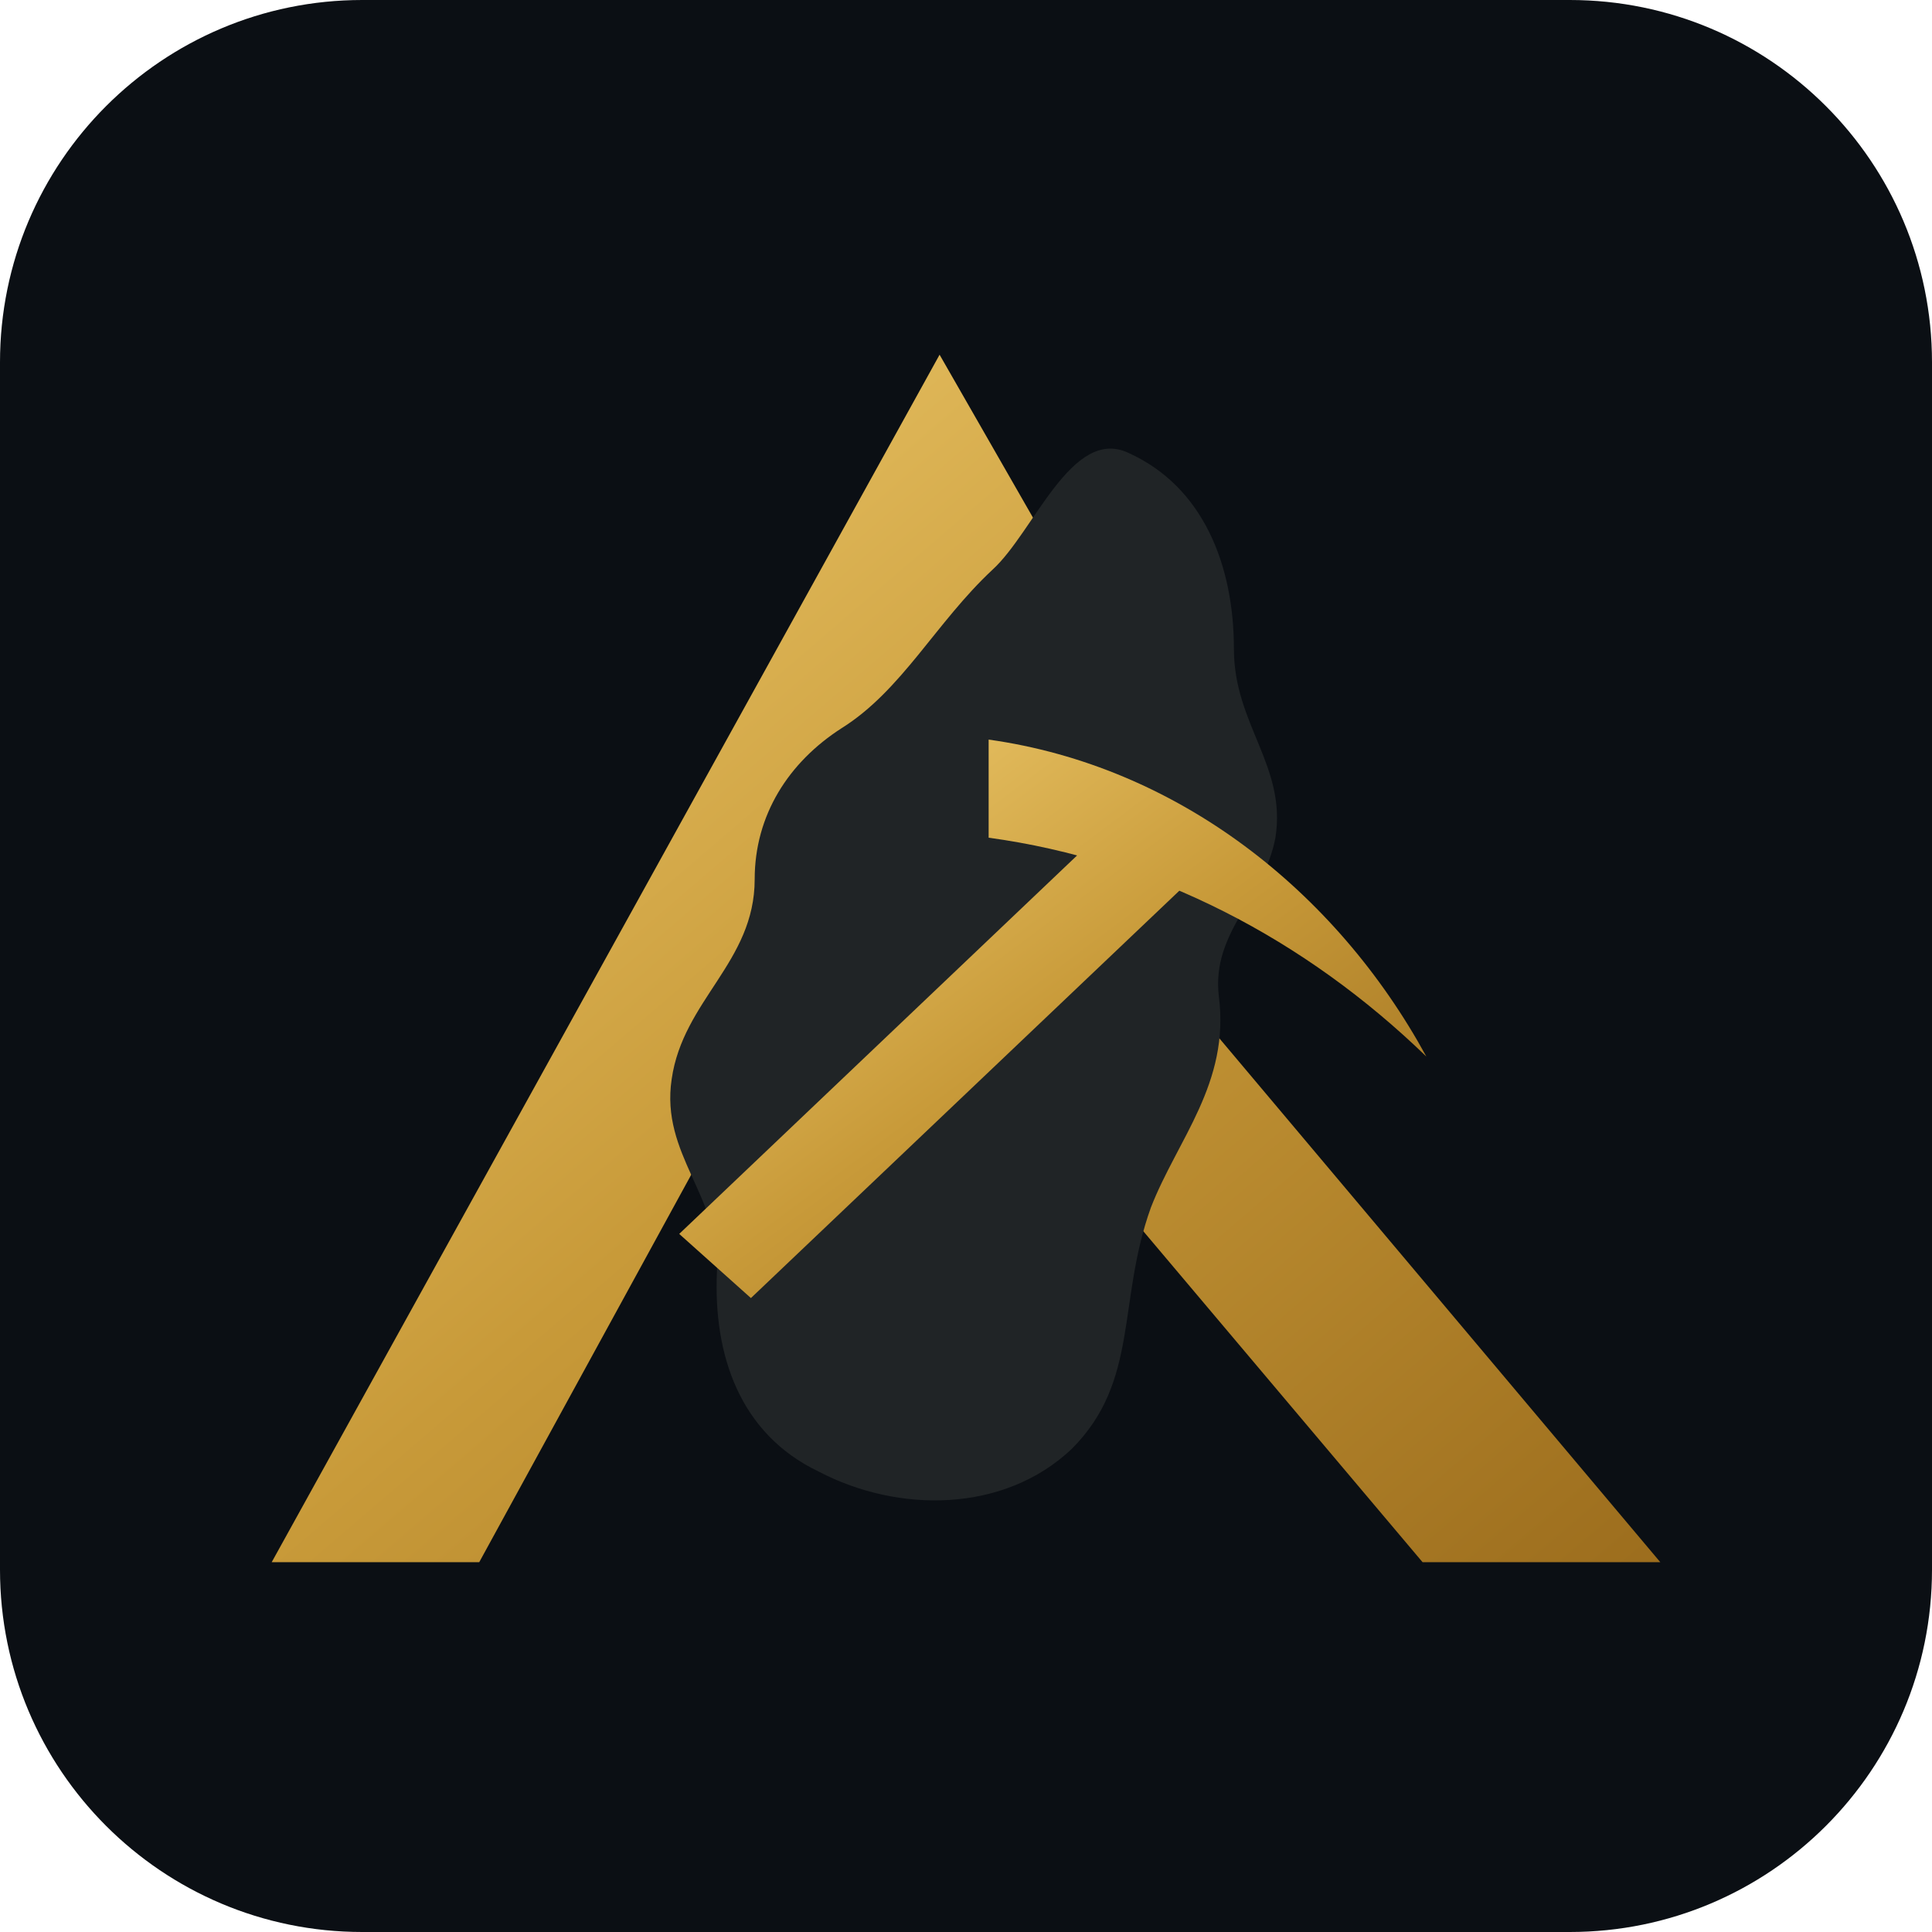
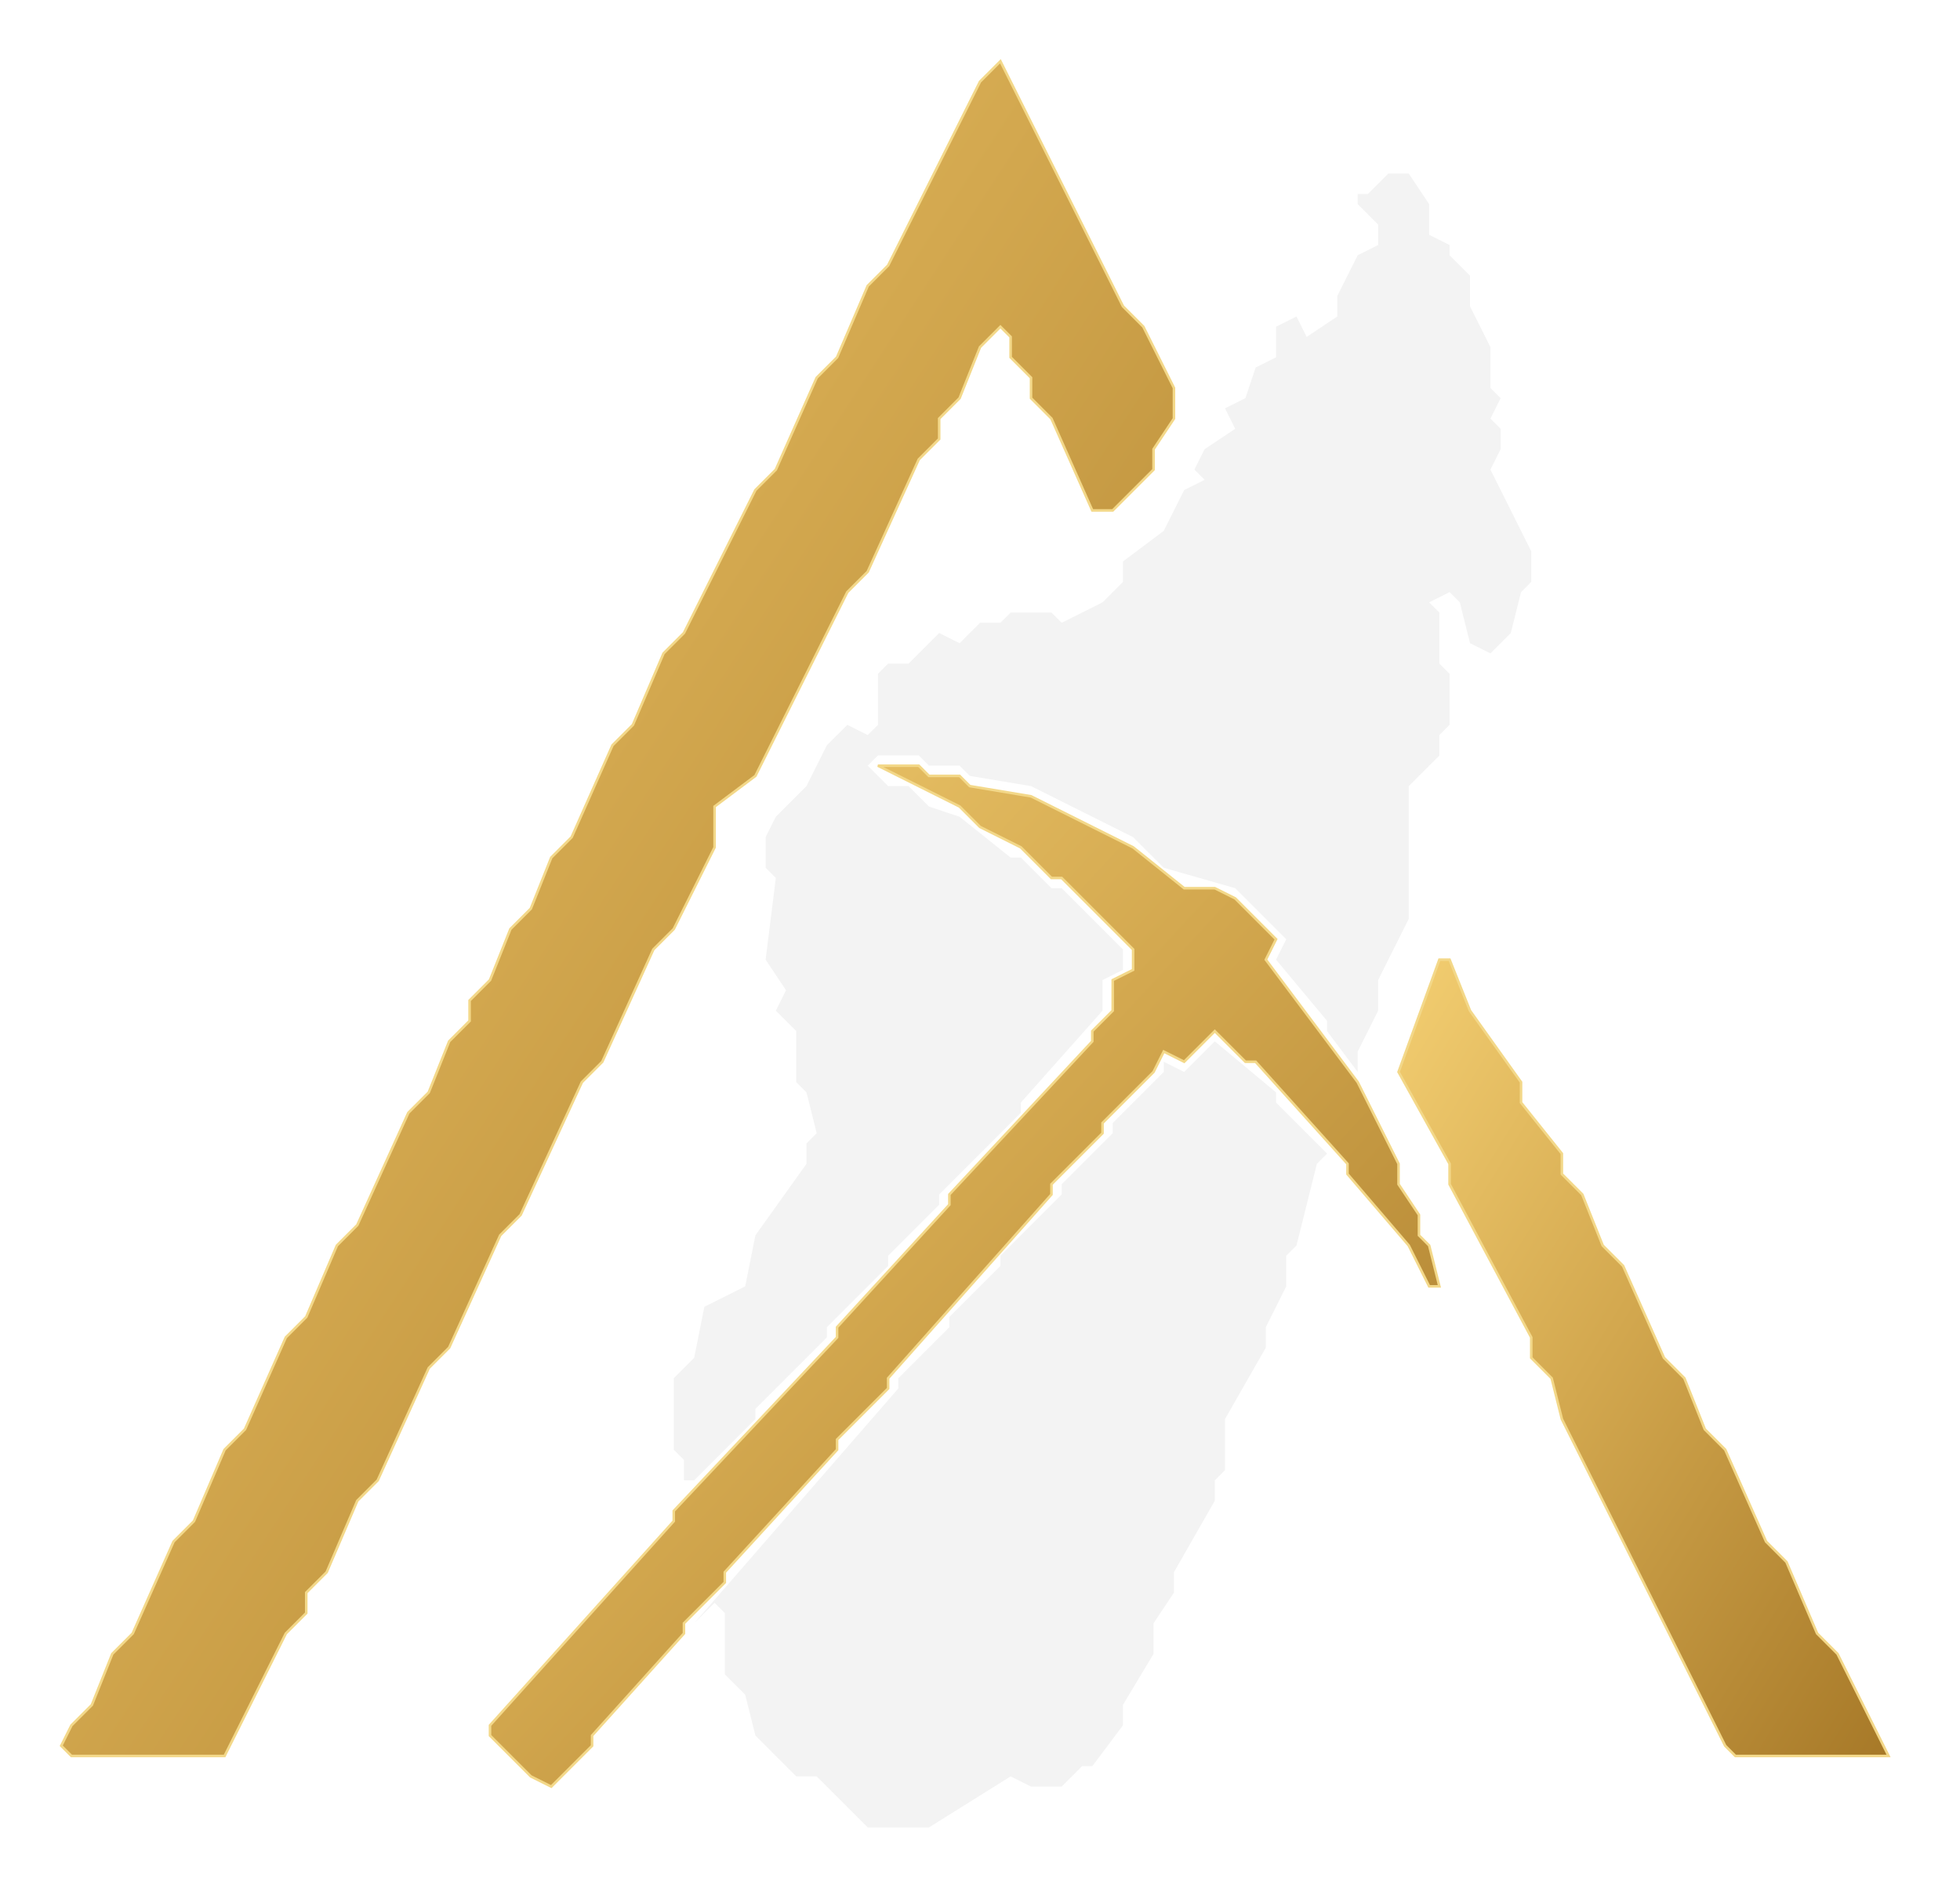
- <svg xmlns="http://www.w3.org/2000/svg" viewBox="0 0 512 512" role="img" aria-label="ARIZONA">
+ <svg xmlns="http://www.w3.org/2000/svg" viewBox="0 0 192 186" role="img" aria-label="ARIZONA">
  <defs>
-     <linearGradient id="g" x1="0" y1="0" x2="1" y2="1">
-       <stop stop-color="#f2cf72" />
-       <stop offset=".5" stop-color="#c89a39" />
-       <stop offset="1" stop-color="#9c6d1d" />
+     <linearGradient id="gold" x1="0" y1="0" x2="1" y2="1">
+       <stop offset="0" stop-color="#f3ce71" />
+       <stop offset=".45" stop-color="#d3a84f" />
+       <stop offset="1" stop-color="#a77928" />
    </linearGradient>
  </defs>
-   <rect width="512" height="512" rx="96" fill="#0b0f14" />
-   <path d="M72 414 249 94l47 82-28 49-19-34-122 223H72Zm251-139 117 139h-63l-81-96 27-43Z" fill="url(#g)" />
-   <path d="M299 120c20 9 28 30 28 52 0 20 14 31 11 50-3 16-17 25-15 42 3 23-11 38-18 56-9 25-3 46-21 64-18 17-46 17-67 6-21-10-28-31-27-53 1-20-15-31-12-51 3-21 22-31 22-53 0-17 9-31 23-40 16-10 25-28 40-42 11-10 21-38 36-31Z" fill="#202426" />
-   <path d="m180 327 123-117 18 18-122 116-19-17Zm82-131c50 7 92 40 116 84-32-31-72-52-116-58v-26Z" fill="url(#g)" />
+   <g fill="url(#gold)" stroke="#f3d889" stroke-width=".25">
+     <path d="M 141,94 L 137,105 L 142,114 L 142,116 L 150,131 L 150,133 L 152,135 L 153,139 L 169,171 L 170,172 L 185,172 L 180,162 L 178,160 L 175,153 L 173,151 L 169,142 L 167,140 L 165,135 L 163,133 L 159,124 L 157,122 L 155,117 L 153,115 L 153,113 L 149,108 L 149,106 L 144,99 L 142,94 Z" />
+     <path d="M 121,88 L 119,87 L 116,87 L 111,83 L 101,78 L 95,77 L 94,76 L 91,76 L 90,75 L 86,75 L 94,79 L 96,81 L 100,83 L 103,86 L 104,86 L 111,93 L 111,95 L 109,96 L 109,99 L 107,101 L 107,102 L 93,117 L 93,118 L 82,130 L 82,131 L 66,148 L 66,149 L 48,169 L 48,170 L 52,174 L 54,175 L 58,171 L 58,170 L 67,160 L 67,159 L 71,155 L 71,154 L 82,142 L 82,141 L 87,136 L 87,135 L 103,117 L 103,116 L 108,111 L 108,110 L 113,105 L 114,103 L 116,104 L 119,101 L 122,104 L 123,104 L 132,114 L 132,115 L 138,122 L 140,126 L 141,126 L 140,122 L 139,121 L 139,119 L 137,116 L 137,114 L 133,106 L 124,94 L 125,92 Z" />
+     <path d="M 98,6 L 96,8 L 87,26 L 85,28 L 82,35 L 80,37 L 76,46 L 74,48 L 67,62 L 65,64 L 62,71 L 60,73 L 56,82 L 54,84 L 52,89 L 50,91 L 48,96 L 46,98 L 46,100 L 44,102 L 42,107 L 40,109 L 35,120 L 33,122 L 30,129 L 28,131 L 24,140 L 22,142 L 19,149 L 17,151 L 13,160 L 11,162 L 9,167 L 7,169 L 6,171 L 7,172 L 22,172 L 28,160 L 30,158 L 30,156 L 32,154 L 35,147 L 37,145 L 42,134 L 44,132 L 49,121 L 51,119 L 57,106 L 59,104 L 64,93 L 66,91 L 70,83 L 70,79 L 74,76 L 83,58 L 85,56 L 90,45 L 92,43 L 92,41 L 94,39 L 96,34 L 98,32 L 99,33 L 99,35 L 101,37 L 101,39 L 103,41 L 107,50 L 109,50 L 113,46 L 113,44 L 115,41 L 115,38 L 112,32 L 110,30 Z" />
+   </g>
+   <g fill="#f3f3f3">
+     <path d="M 119,102 L 116,105 L 114,104 L 114,105 L 109,110 L 109,111 L 104,116 L 104,117 L 98,123 L 98,124 L 93,129 L 93,130 L 88,135 L 88,136 L 68,159 L 70,157 L 71,158 L 71,164 L 73,166 L 74,170 L 78,174 L 80,174 L 85,179 L 91,179 L 99,174 L 101,175 L 104,175 L 106,173 L 107,173 L 110,169 L 110,167 L 113,162 L 113,159 L 115,156 L 115,154 L 119,147 L 119,145 L 120,144 L 120,139 L 124,132 L 124,130 L 126,126 L 126,123 L 127,122 L 129,114 L 130,113 L 131,114 L 125,108 L 125,107 Z" />
+     <path d="M 72,78 L 71,79 L 71,82 L 71,79 Z" />
+     <path d="M 138,17 L 136,17 L 134,19 L 133,19 L 133,20 L 135,22 L 135,24 L 133,25 L 131,29 L 131,31 L 128,33 L 127,31 L 125,32 L 125,35 L 123,36 L 122,39 L 120,40 L 121,42 L 118,44 L 117,46 L 118,47 L 116,48 L 114,52 L 110,55 L 110,57 L 108,59 L 104,61 L 103,60 L 99,60 L 98,61 L 96,61 L 94,63 L 92,62 L 89,65 L 87,65 L 86,66 L 86,71 L 85,72 L 83,71 L 81,73 L 79,77 L 76,80 L 75,82 L 75,85 L 76,86 L 75,94 L 77,97 L 76,99 L 78,101 L 78,106 L 79,107 L 80,111 L 79,112 L 79,114 L 74,121 L 73,126 L 69,128 L 68,133 L 66,135 L 66,142 L 67,143 L 67,145 L 68,145 L 74,139 L 74,138 L 81,131 L 81,130 L 87,124 L 87,123 L 92,118 L 92,117 L 100,109 L 100,108 L 108,99 L 108,96 L 110,95 L 110,93 L 104,87 L 103,87 L 100,84 L 99,84 L 94,80 L 91,79 L 89,77 L 87,77 L 85,75 L 86,74 L 90,74 L 91,75 L 94,75 L 95,76 L 101,77 L 111,82 L 114,85 L 121,87 L 126,92 L 125,94 L 130,100 L 130,101 L 133,105 L 133,103 L 135,99 L 135,96 L 138,90 L 138,77 L 141,74 L 141,72 L 142,71 L 142,66 L 141,65 L 141,60 L 140,59 L 142,58 L 143,59 L 144,63 L 146,64 L 148,62 L 149,58 L 150,57 L 150,54 L 146,46 L 147,44 L 147,42 L 146,41 L 147,39 L 146,38 L 146,34 L 144,30 L 144,27 L 142,25 L 142,24 L 140,23 L 140,20 Z" />
+   </g>
</svg>
